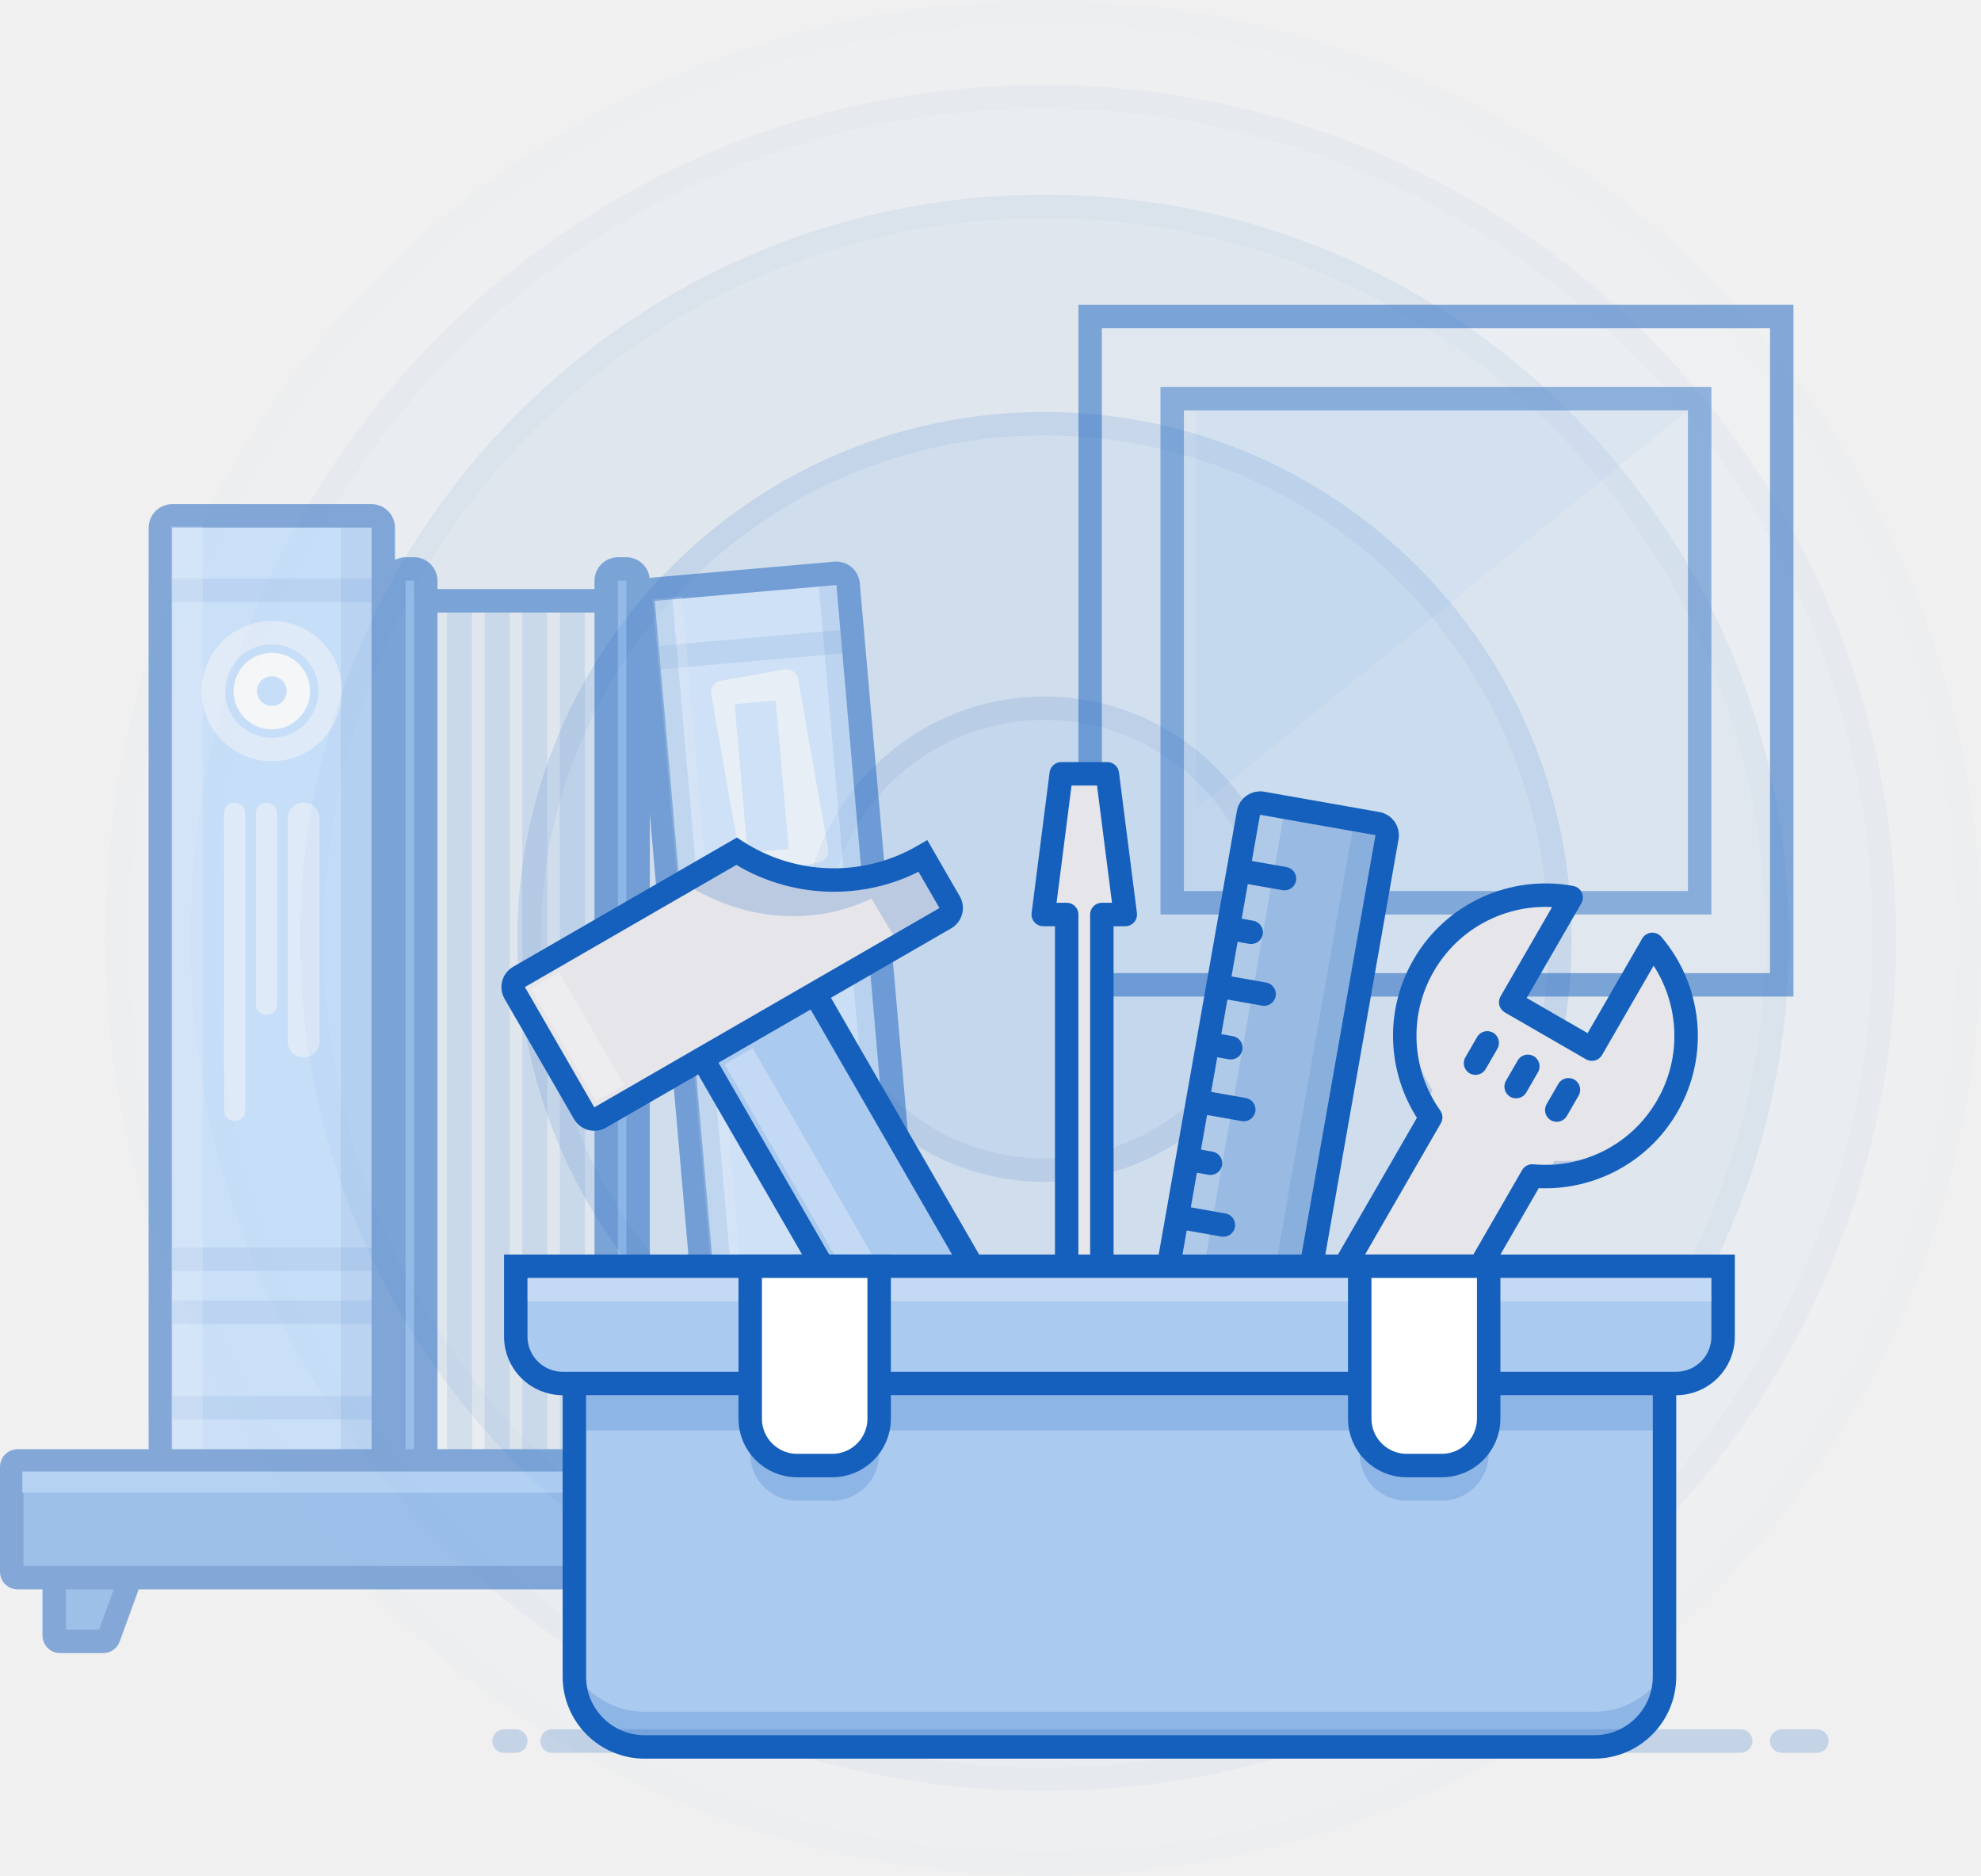
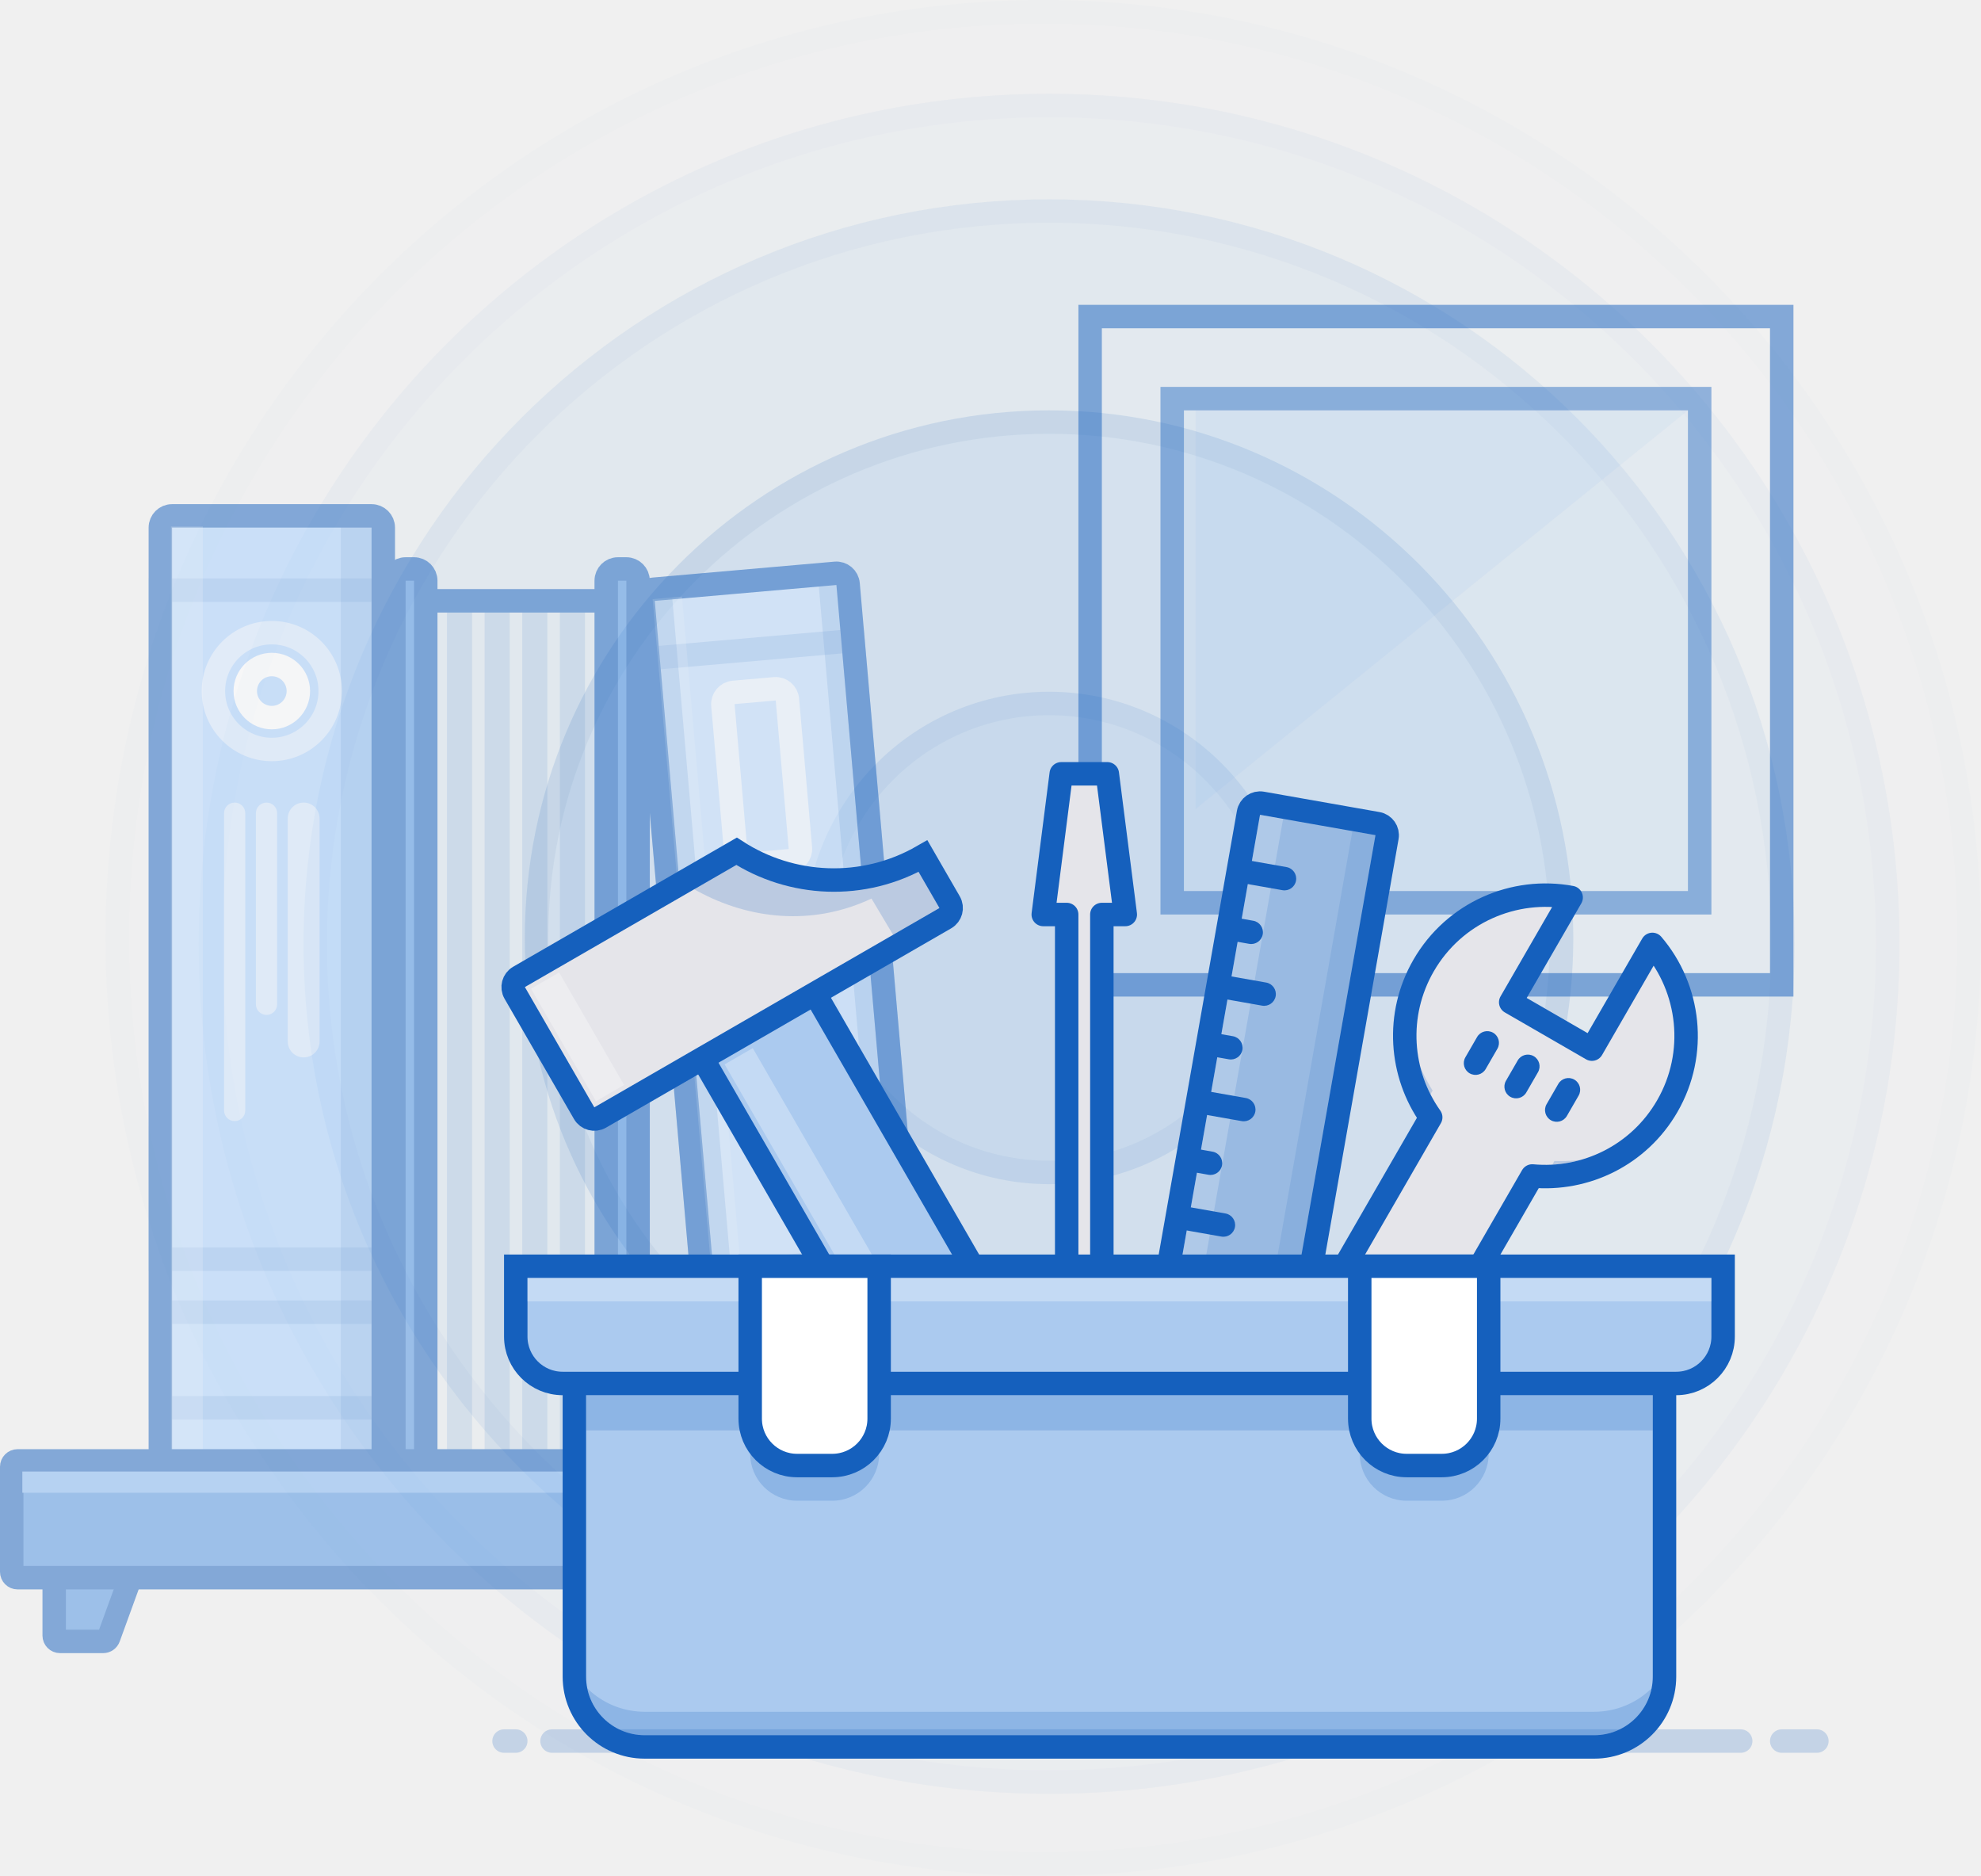
- <svg xmlns="http://www.w3.org/2000/svg" width="169" height="160" viewBox="0 0 169 160" fill="none">
-   <g id="Group 21">
-     <g id="Rings" opacity="0.4">
-       <path id="Oval" opacity="0.4" fill-rule="evenodd" clip-rule="evenodd" d="M89.106 124.078C113.391 124.078 133.078 104.391 133.078 80.106C133.078 55.822 113.391 36.135 89.106 36.135C64.822 36.135 45.135 55.822 45.135 80.106C45.135 104.391 64.822 124.078 89.106 124.078Z" fill="#4A90E2" fill-opacity="0.8" stroke="#1560BD" stroke-width="2" />
-       <path id="Oval_2" opacity="0.2" fill-rule="evenodd" clip-rule="evenodd" d="M89.106 142.604C123.623 142.604 151.604 114.623 151.604 80.106C151.604 45.59 123.623 17.609 89.106 17.609C54.59 17.609 26.609 45.59 26.609 80.106C26.609 114.623 54.59 142.604 89.106 142.604Z" fill="#4A90E2" fill-opacity="0.8" stroke="#1560BD" stroke-width="2" />
-       <path id="Oval_3" opacity="0.1" fill-rule="evenodd" clip-rule="evenodd" d="M89 151.76C128.632 151.76 160.76 119.632 160.76 80C160.76 40.368 128.632 8.24 89 8.24C49.368 8.24 17.24 40.368 17.24 80C17.24 119.632 49.368 151.76 89 151.76Z" fill="#4A90E2" fill-opacity="0.8" stroke="#1560BD" stroke-width="2" />
-       <path id="Oval_4" opacity="0.04" fill-rule="evenodd" clip-rule="evenodd" d="M89 159C132.63 159 168 123.63 168 80C168 36.37 132.63 1 89 1C45.37 1 10 36.37 10 80C10 123.63 45.37 159 89 159Z" fill="#4A90E2" fill-opacity="0.8" stroke="#1560BD" stroke-width="2" />
-       <path id="Oval_5" opacity="0.4" fill-rule="evenodd" clip-rule="evenodd" d="M89.106 99.803C99.985 99.803 108.803 90.985 108.803 80.106C108.803 69.228 99.985 60.41 89.106 60.41C78.228 60.41 69.41 69.228 69.41 80.106C69.41 90.985 78.228 99.803 89.106 99.803Z" fill="#4A90E2" fill-opacity="0.8" stroke="#1560BD" stroke-width="2" />
-     </g>
-     <g id="Group 20" opacity="0.5">
-       <rect id="Rectangle" x="100" y="34" width="45" height="43" fill="#4A90E2" fill-opacity="0.12" stroke="#1560BD" stroke-width="2" />
-       <rect id="Rectangle_2" x="93" y="27" width="59" height="57" fill="white" fill-opacity="0.12" stroke="#1560BD" stroke-width="2" />
-       <path id="Rectangle_3" opacity="0.1" fill-rule="evenodd" clip-rule="evenodd" d="M102 35H144L102 69V35Z" fill="#4A90E2" />
-     </g>
-     <g id="Group 17">
-       <g id="Combined Shape">
-         <path fill-rule="evenodd" clip-rule="evenodd" d="M134.036 76.55C129.176 75.647 124.062 77.826 121.449 82.351C119.028 86.546 119.426 91.594 122.055 95.301L109.511 117.028C108.131 119.42 108.95 122.478 111.341 123.858C113.733 125.239 116.791 124.42 118.172 122.028L130.716 100.301C135.241 100.725 139.812 98.546 142.234 94.351C144.846 89.826 144.177 84.307 140.964 80.55L135.806 89.485L128.877 85.485L134.036 76.55ZM115.573 120.528C115.021 121.485 113.798 121.813 112.841 121.26C111.885 120.708 111.557 119.485 112.109 118.528C112.662 117.572 113.885 117.244 114.841 117.796C115.798 118.348 116.126 119.572 115.573 120.528Z" fill="#E5E5EA" />
-         <path d="M134.036 76.55L134.902 77.05C135.064 76.769 135.08 76.427 134.944 76.132C134.808 75.837 134.538 75.626 134.219 75.567L134.036 76.55ZM122.055 95.301L122.921 95.801C123.117 95.463 123.097 95.042 122.871 94.723L122.055 95.301ZM130.716 100.301L130.809 99.306C130.42 99.269 130.045 99.463 129.85 99.801L130.716 100.301ZM140.964 80.55L141.724 79.9C141.513 79.654 141.196 79.525 140.872 79.555C140.549 79.584 140.26 79.769 140.098 80.05L140.964 80.55ZM135.806 89.485L135.306 90.351C135.784 90.627 136.395 90.464 136.672 89.985L135.806 89.485ZM128.877 85.485L128.011 84.985C127.879 85.215 127.843 85.488 127.911 85.744C127.98 86 128.148 86.219 128.377 86.351L128.877 85.485ZM122.315 82.851C124.709 78.705 129.397 76.705 133.853 77.534L134.219 75.567C128.955 74.588 123.414 76.948 120.583 81.851L122.315 82.851ZM122.871 94.723C120.459 91.322 120.096 86.695 122.315 82.851L120.583 81.851C117.959 86.396 118.392 91.865 121.24 95.88L122.871 94.723ZM110.377 117.528L122.921 95.801L121.189 94.801L108.645 116.528L110.377 117.528ZM111.841 122.992C109.928 121.888 109.273 119.441 110.377 117.528L108.645 116.528C106.988 119.398 107.972 123.068 110.841 124.724L111.841 122.992ZM117.306 121.528C116.201 123.441 113.755 124.097 111.841 122.992L110.841 124.724C113.711 126.381 117.381 125.398 119.038 122.528L117.306 121.528ZM129.85 99.801L117.306 121.528L119.038 122.528L131.582 100.801L129.85 99.801ZM141.368 93.851C139.149 97.695 134.96 99.694 130.809 99.306L130.622 101.297C135.523 101.756 140.476 99.396 143.1 94.851L141.368 93.851ZM140.204 81.2C143.15 84.645 143.762 89.705 141.368 93.851L143.1 94.851C145.931 89.948 145.204 83.969 141.724 79.9L140.204 81.2ZM136.672 89.985L141.83 81.05L140.098 80.05L134.94 88.985L136.672 89.985ZM128.377 86.351L135.306 90.351L136.306 88.619L129.377 84.619L128.377 86.351ZM133.17 76.05L128.011 84.985L129.743 85.985L134.902 77.05L133.17 76.05ZM112.341 122.126C113.776 122.955 115.611 122.463 116.44 121.028L114.707 120.028C114.431 120.507 113.82 120.67 113.341 120.394L112.341 122.126ZM111.243 118.028C110.415 119.463 110.907 121.298 112.341 122.126L113.341 120.394C112.863 120.118 112.699 119.507 112.975 119.028L111.243 118.028ZM115.341 116.93C113.907 116.102 112.072 116.593 111.243 118.028L112.975 119.028C113.252 118.55 113.863 118.386 114.341 118.662L115.341 116.93ZM116.44 121.028C117.268 119.593 116.776 117.759 115.341 116.93L114.341 118.662C114.82 118.938 114.984 119.55 114.707 120.028L116.44 121.028Z" fill="#1560BD" />
-       </g>
-       <path id="Combined Shape_2" opacity="0.2" fill-rule="evenodd" clip-rule="evenodd" d="M121.152 90.958L121.199 91.145C121.343 91.693 121.529 92.231 121.758 92.755L121.938 93.145L122.033 93.337L122.218 93.018L122.196 92.982C121.925 92.553 121.681 92.111 121.464 91.659L121.256 91.203L121.152 90.958ZM114.536 116.442C114.849 116.177 115.307 116.122 115.683 116.339L115.78 116.403L115.876 116.484C116.146 116.743 116.249 117.135 116.141 117.493L116.112 117.569L116.091 117.542L115.959 117.402C115.777 117.221 115.57 117.062 115.341 116.93L115.153 116.83L114.96 116.744C114.83 116.692 114.697 116.649 114.562 116.616L114.401 116.582L114.454 116.519L114.536 116.442ZM115.269 123.205L115.427 123.2L115.318 123.246L115.111 123.322C114.062 123.672 112.874 123.589 111.841 122.992L111.671 122.888L111.476 122.754C110.588 122.105 110.035 121.14 109.884 120.108L109.868 119.992L109.935 120.116L110.081 120.364C110.585 121.181 111.293 121.888 112.183 122.401C113.155 122.962 114.22 123.221 115.269 123.205ZM134.92 98.913L134.668 98.984L134.266 99.083C133.726 99.205 133.176 99.286 132.619 99.326L132.428 99.337L132.612 99.019L133.086 99.03C133.7 99.034 134.31 98.995 134.911 98.914L134.92 98.913Z" fill="#1560BD" />
-       <rect id="Rectangle_4" x="126.511" y="87.583" width="2" height="4" rx="1" transform="rotate(30 126.511 87.5834)" fill="#1560BD" />
-       <rect id="Rectangle_5" x="133.44" y="91.583" width="2" height="4" rx="1" transform="rotate(30 133.44 91.5834)" fill="#1560BD" />
-       <rect id="Rectangle Copy" x="129.975" y="89.583" width="2" height="4" rx="1" transform="rotate(30 129.975 89.5834)" fill="#1560BD" />
-     </g>
-     <g id="Group 15" opacity="0.5">
-       <rect id="Rectangle_6" x="35.415" y="51.245" width="19.019" height="75.17" stroke="#1560BD" stroke-width="2" />
-       <g id="Group 13">
-         <rect id="Rectangle_7" x="13.679" y="44" width="19.019" height="82.415" rx="1" fill="#A6CFFF" stroke="#1560BD" stroke-width="2" />
-         <rect id="Rectangle_8" opacity="0.2" x="13.679" y="50.34" width="19.019" height="57.057" stroke="#1560BD" stroke-width="2" />
-         <rect id="Rectangle_9" opacity="0.2" width="19.019" height="8.151" transform="matrix(1 0 0 -1 13.6792 120.075)" stroke="#1560BD" stroke-width="2" />
-         <rect id="Rectangle_10" opacity="0.2" x="14.585" y="44.906" width="2.717" height="80.604" fill="white" />
-         <rect id="Rectangle_11" opacity="0.2" x="29.076" y="44.906" width="2.717" height="80.604" fill="#1560BD" />
-         <path id="Oval_6" opacity="0.5" fill-rule="evenodd" clip-rule="evenodd" d="M23.189 63.925C25.94 63.925 28.17 61.694 28.17 58.943C28.17 56.192 25.94 53.962 23.189 53.962C20.438 53.962 18.207 56.192 18.207 58.943C18.207 61.694 20.438 63.925 23.189 63.925Z" stroke="white" stroke-width="2" />
-         <rect id="Rectangle_12" opacity="0.5" x="21.83" y="68.453" width="1.811" height="18.113" rx="0.906" fill="white" />
-         <rect id="Rectangle_13" opacity="0.5" x="24.547" y="68.453" width="2.717" height="21.736" rx="1.358" fill="white" />
-         <rect id="Rectangle_14" opacity="0.5" x="19.113" y="68.453" width="1.811" height="27.17" rx="0.906" fill="white" />
-         <path id="Oval_7" fill-rule="evenodd" clip-rule="evenodd" d="M23.189 61.208C24.439 61.208 25.453 60.194 25.453 58.943C25.453 57.693 24.439 56.679 23.189 56.679C21.938 56.679 20.924 57.693 20.924 58.943C20.924 60.194 21.938 61.208 23.189 61.208Z" stroke="white" stroke-width="2" />
-       </g>
-       <rect id="Rectangle_15" x="33.604" y="48.528" width="2.717" height="77.887" rx="1" fill="#4A90E2" stroke="#1560BD" stroke-width="2" />
-       <rect id="Rectangle_16" x="51.717" y="48.528" width="2.717" height="77.887" rx="1" fill="#4A90E2" stroke="#1560BD" stroke-width="2" />
-       <path id="Shape" opacity="0.2" fill-rule="evenodd" clip-rule="evenodd" d="M40.273 52.151V123.698H38.132V52.151H40.273ZM43.484 52.151V123.698H41.343V52.151H43.484ZM46.695 52.151V123.698H44.554V52.151H46.695ZM49.906 52.151V123.698H47.765V52.151H49.906Z" fill="#1560BD" />
-       <g id="Group 14">
-         <g id="Group 13_2">
-           <rect id="Rectangle_17" x="54.775" y="50.344" width="17.556" height="76.076" rx="1" transform="rotate(-5 54.7748 50.3438)" fill="#D0E6FF" stroke="#1560BD" stroke-width="2" />
-           <rect id="Rectangle_18" opacity="0.2" x="55.285" y="56.173" width="17.556" height="52.668" transform="rotate(-5 55.2848 56.1734)" stroke="#1560BD" stroke-width="2" />
-           <rect id="Rectangle_19" opacity="0.2" x="55.681" y="51.104" width="2.508" height="74.403" transform="rotate(-5 55.6805 51.1037)" fill="white" />
-           <rect id="Rectangle_20" opacity="0.2" x="69.838" y="49.865" width="1.672" height="74.403" transform="rotate(-5 69.8383 49.8651)" fill="#1560BD" />
-           <rect id="Rectangle_21" opacity="0.5" x="68.224" y="79.378" width="1.672" height="11.704" rx="0.836" transform="rotate(-5 68.2244 79.3778)" fill="white" />
-           <rect id="Rectangle_22" opacity="0.5" x="69.39" y="92.703" width="1.672" height="3.344" rx="0.836" transform="rotate(-5 69.3902 92.7028)" fill="white" />
-           <rect id="Rectangle_23" opacity="0.5" x="62.395" y="79.888" width="1.672" height="10.868" rx="0.836" transform="rotate(-5 62.3947 79.8878)" fill="white" />
-         </g>
-         <rect id="Rectangle_24" opacity="0.2" x="55.681" y="51.104" width="1.672" height="74.403" transform="rotate(-5 55.6805 51.1037)" fill="#1560BD" />
-         <rect id="Rectangle_25" opacity="0.5" x="64.893" y="79.669" width="1.672" height="21.736" rx="0.836" transform="rotate(-5 64.8931 79.6693)" fill="white" />
-         <g id="Rectangle_26">
-           <mask id="path-38-inside-1" fill="white">
-             <rect x="60.5" y="58.235" width="7.524" height="16.72" rx="1" transform="rotate(-5 60.5003 58.2347)" />
-           </mask>
-           <rect x="60.5" y="58.235" width="7.524" height="16.72" rx="1" transform="rotate(-5 60.5003 58.2347)" stroke="white" stroke-width="4" mask="url(#path-38-inside-1)" />
-         </g>
-         <g id="Rectangle_27">
-           <mask id="path-39-inside-2" fill="white">
-             <rect x="65.163" y="111.535" width="7.524" height="6.688" rx="1" transform="rotate(-5 65.1634 111.535)" />
-           </mask>
-           <rect x="65.163" y="111.535" width="7.524" height="6.688" rx="1" transform="rotate(-5 65.1634 111.535)" stroke="white" stroke-width="4" mask="url(#path-39-inside-2)" />
+ <svg xmlns="http://www.w3.org/2000/svg" width="169px" height="160px" viewBox="0 0 169 160" version="1.1">
+   <g id="Illustration" stroke="none" stroke-width="1" fill="none" fill-rule="evenodd">
+     <g id="icon-05" transform="translate(1, 1)">
+       <g id="Group" transform="translate(9, 0)" fill="#4A90E2" fill-opacity="0.8" stroke="#1560BD" stroke-width="2">
+         <g id="rings">
+           <circle id="Oval" opacity="0.015" cx="79" cy="79" r="79" />
+           <ellipse id="Oval" opacity="0.04" cx="79.497" cy="79.5" rx="71.547" ry="71.5" />
+           <ellipse id="Oval" opacity="0.07" cx="79.497" cy="79.5" rx="62.604" ry="62.5" />
+           <ellipse id="Oval" opacity="0.13" cx="79.497" cy="79" rx="43.723" ry="44" />
+           <ellipse id="Oval" opacity="0.1" cx="79.497" cy="79" rx="19.874" ry="20" />
        </g>
      </g>
-       <g id="Group 12">
-         <path id="Rectangle_28" fill-rule="evenodd" clip-rule="evenodd" d="M4.623 130.538C4.623 130.262 4.846 130.038 5.123 130.038H12.06C12.407 130.038 12.648 130.382 12.53 130.709L9.271 139.671C9.199 139.868 9.011 140 8.801 140H5.123C4.846 140 4.623 139.776 4.623 139.5V130.538Z" fill="#4A90E2" stroke="#1560BD" stroke-width="2" />
-         <path id="Rectangle_29" fill-rule="evenodd" clip-rule="evenodd" d="M102.434 130.538C102.434 130.262 102.21 130.038 101.934 130.038H94.997C94.65 130.038 94.408 130.382 94.527 130.709L97.786 139.671C97.858 139.868 98.046 140 98.256 140H101.934C102.21 140 102.434 139.776 102.434 139.5V130.538Z" fill="#4A90E2" stroke="#1560BD" stroke-width="2" />
-         <rect id="Rectangle_30" x="1" y="124.604" width="105.057" height="9.962" rx="0.5" fill="#4A90E2" stroke="#1560BD" stroke-width="2" />
-         <rect id="Rectangle_31" x="1.906" y="125.509" width="103.245" height="1.811" fill="#7CB3F4" />
+       <g id="Group-20" opacity="0.5" transform="translate(92, 26)">
+         <rect id="Rectangle" stroke="#1560BD" stroke-width="2" fill-opacity="0.12" fill="#4A90E2" x="7" y="7" width="45" height="43" />
+         <rect id="Rectangle" stroke="#1560BD" stroke-width="2" fill-opacity="0.12" fill="#FFFFFF" x="0" y="0" width="59" height="57" />
+         <polygon id="Rectangle" fill="#4A90E2" opacity="0.1" points="9 8 51 8 9 42" />
      </g>
+       <g id="Group-17" transform="translate(123.2501, 100.5) rotate(-330) translate(-123.2501, -100.5) translate(111.2501, 74)">
+         <path d="M16.001,0 C20.661,1.648 24,6.093 24,11.317 C24,16.16 21.132,20.332 17.001,22.229 L17,47.317 C17,50.079 14.761,52.317 12,52.317 C9.239,52.317 7,50.079 7,47.317 L7,22.229 C2.869,20.333 0,16.16 0,11.317 C0,6.092 3.339,1.647 8,1.58928426e-13 L8,10.317 L16,10.317 L16.001,0 Z M12,45.317 C10.895,45.317 10,46.213 10,47.317 C10,48.422 10.895,49.317 12,49.317 C13.105,49.317 14,48.422 14,47.317 C14,46.213 13.105,45.317 12,45.317 Z" id="Combined-Shape" stroke="#1560BD" stroke-width="2" fill="#E5E5EA" stroke-linejoin="round" />
+         <path d="M15.209,49.704 L15.074,49.788 C14.174,50.326 13.122,50.634 12,50.634 C10.973,50.634 10.006,50.376 9.161,49.922 L8.911,49.779 L8.791,49.705 L8.862,49.798 C9.51,50.616 10.471,51.175 11.564,51.294 L11.8,51.312 L12,51.317 C13.192,51.317 14.263,50.795 14.996,49.968 L15.138,49.798 L15.209,49.704 Z M12,43.634 C11.566,43.634 11.197,43.911 11.058,44.297 L11.026,44.405 L11.012,44.486 L11.168,44.434 C11.301,44.396 11.438,44.367 11.577,44.347 L11.787,44.325 L12,44.317 C12.264,44.317 12.523,44.352 12.771,44.417 L12.955,44.473 L12.987,44.485 L12.974,44.405 C12.888,44.041 12.603,43.753 12.24,43.663 L12.117,43.641 L12,43.634 Z M4.046,18.919 L4.18,19.058 C4.579,19.46 5.01,19.834 5.47,20.173 L5.82,20.421 L5.999,20.539 L5.999,20.17 L5.963,20.15 C5.514,19.914 5.081,19.654 4.666,19.37 L4.258,19.079 L4.046,18.919 Z M19.764,19.112 L19.947,18.924 L19.94,18.93 C19.459,19.301 18.951,19.64 18.417,19.943 L18.001,20.17 L18.001,20.538 L18.16,20.433 C18.623,20.12 19.059,19.774 19.465,19.399 L19.764,19.112 Z" id="Combined-Shape" fill="#1560BD" fill-rule="nonzero" opacity="0.2" />
+         <rect id="Rectangle" fill="#1560BD" x="7" y="13.317" width="2" height="4" rx="1" />
+         <rect id="Rectangle" fill="#1560BD" x="15" y="13.317" width="2" height="4" rx="1" />
+         <rect id="Rectangle-Copy" fill="#1560BD" x="11" y="13.317" width="2" height="4" rx="1" />
+       </g>
+       <g id="Group-15" opacity="0.5" transform="translate(-0, 43)">
+         <rect id="Rectangle" stroke="#1560BD" stroke-width="2" x="34.415" y="7.245" width="19.019" height="75.17" />
+         <g id="Group-13" transform="translate(12.67924, 0)">
+           <rect id="Rectangle" stroke="#1560BD" stroke-width="2" fill="#A6CFFF" x="0" y="0" width="19.019" height="82.415" rx="1" />
+           <rect id="Rectangle" stroke="#1560BD" stroke-width="2" opacity="0.2" x="0" y="6.34" width="19.019" height="57.057" />
+           <rect id="Rectangle" stroke="#1560BD" stroke-width="2" opacity="0.2" transform="translate(9.509434, 72) scale(1, -1) translate(-9.509434, -72) " x="0" y="67.925" width="19.019" height="8.151" />
+           <rect id="Rectangle" fill="#FFFFFF" opacity="0.2" x="0.906" y="0.906" width="2.717" height="80.604" />
+           <rect id="Rectangle" fill="#1560BD" opacity="0.2" x="15.396" y="0.906" width="2.717" height="80.604" />
+           <circle id="Oval" stroke="#FFFFFF" stroke-width="2" opacity="0.5" cx="9.509" cy="14.943" r="4.981" />
+           <rect id="Rectangle" fill="#FFFFFF" opacity="0.5" x="8.151" y="24.453" width="1.811" height="18.113" rx="0.906" />
+           <rect id="Rectangle" fill="#FFFFFF" opacity="0.5" x="10.868" y="24.453" width="2.717" height="21.736" rx="1.358" />
+           <rect id="Rectangle" fill="#FFFFFF" opacity="0.5" x="5.434" y="24.453" width="1.811" height="27.17" rx="0.906" />
+           <circle id="Oval" stroke="#FFFFFF" stroke-width="2" cx="9.509" cy="14.943" r="2.264" />
+         </g>
+         <rect id="Rectangle" stroke="#1560BD" stroke-width="2" fill="#4A90E2" x="32.604" y="4.528" width="2.717" height="77.887" rx="1" />
+         <rect id="Rectangle" stroke="#1560BD" stroke-width="2" fill="#4A90E2" x="50.717" y="4.528" width="2.717" height="77.887" rx="1" />
+         <path d="M39.273,8.151 L39.273,79.698 L37.132,79.698 L37.132,8.151 L39.273,8.151 Z M42.484,8.151 L42.484,79.698 L40.343,79.698 L40.343,8.151 L42.484,8.151 Z M45.695,8.151 L45.695,79.698 L43.554,79.698 L43.554,8.151 L45.695,8.151 Z M48.906,8.151 L48.906,79.698 L46.765,79.698 L46.765,8.151 L48.906,8.151 Z" id="Shape" fill="#1560BD" opacity="0.2" />
+         <g id="Group-14" transform="translate(65.83454, 43.4717) rotate(-5) translate(-65.83454, -43.4717) translate(57.0566, 5.433962)">
+           <g id="Group-13">
+             <rect id="Rectangle" stroke="#1560BD" stroke-width="2" fill="#D0E6FF" x="0" y="0" width="17.556" height="76.075" rx="1" />
+             <rect id="Rectangle" stroke="#1560BD" stroke-width="2" opacity="0.2" x="0" y="5.852" width="17.556" height="52.668" />
+             <rect id="Rectangle" fill="#FFFFFF" opacity="0.2" x="0.836" y="0.836" width="2.508" height="74.403" />
+             <rect id="Rectangle" fill="#1560BD" opacity="0.2" x="15.048" y="0.836" width="1.672" height="74.403" />
+             <rect id="Rectangle" fill="#FFFFFF" opacity="0.5" x="10.868" y="30.096" width="1.672" height="11.704" rx="0.836" />
+             <rect id="Rectangle" fill="#FFFFFF" opacity="0.5" x="10.868" y="43.472" width="1.672" height="3.344" rx="0.836" />
+             <rect id="Rectangle" fill="#FFFFFF" opacity="0.5" x="5.016" y="30.096" width="1.672" height="10.868" rx="0.836" />
+           </g>
+           <rect id="Rectangle" fill="#1560BD" opacity="0.2" x="0.836" y="0.836" width="1.672" height="74.403" />
+           <rect id="Rectangle" fill="#FFFFFF" opacity="0.5" x="7.524" y="30.096" width="1.672" height="21.736" rx="0.836" />
+           <rect id="Rectangle" stroke="#FFFFFF" stroke-width="2" x="6.016" y="9.36" width="5.524" height="14.72" rx="1" />
+           <rect id="Rectangle" stroke="#FFFFFF" stroke-width="2" x="6.016" y="62.864" width="5.524" height="4.688" rx="1" />
+         </g>
+         <g id="Group-12" transform="translate(0, 80.60377)">
+           <path d="M4.123,5.434 L11.06,5.434 C11.336,5.434 11.56,5.658 11.56,5.934 C11.56,5.992 11.55,6.05 11.53,6.105 L8.271,15.067 C8.199,15.265 8.011,15.396 7.801,15.396 L4.123,15.396 C3.846,15.396 3.623,15.172 3.623,14.896 L3.623,5.934 C3.623,5.658 3.846,5.434 4.123,5.434 Z" id="Rectangle" stroke="#1560BD" stroke-width="2" fill="#4A90E2" />
+           <path d="M93.783,5.434 L100.72,5.434 C100.996,5.434 101.22,5.658 101.22,5.934 C101.22,5.992 101.21,6.05 101.19,6.105 L97.931,15.067 C97.859,15.265 97.671,15.396 97.461,15.396 L93.783,15.396 C93.507,15.396 93.283,15.172 93.283,14.896 L93.283,5.934 C93.283,5.658 93.507,5.434 93.783,5.434 Z" id="Rectangle" stroke="#1560BD" stroke-width="2" fill="#4A90E2" transform="translate(97.35849, 10.41509) scale(-1, 1) translate(-97.35849, -10.41509) " />
+           <rect id="Rectangle" stroke="#1560BD" stroke-width="2" fill="#4A90E2" x="0" y="0" width="105.057" height="9.962" rx="0.5" />
+           <rect id="Rectangle" fill="#7CB3F4" x="0.906" y="0.906" width="103.245" height="1.811" />
+         </g>
+       </g>
+       <g id="Group-18" transform="translate(107.2501, 93) rotate(10) translate(-107.2501, -93) translate(101.2501, 68)">
+         <rect id="Rectangle" stroke="#1560BD" stroke-width="2" fill="#99BAE2" x="0" y="0" width="12" height="50" rx="1" />
+         <rect id="Rectangle" fill-opacity="0.12" fill="#1560BD" x="9" y="1" width="2" height="48" />
+         <rect id="Rectangle" fill-opacity="0.22" fill="#FFFFFF" x="1" y="1" width="2" height="48" />
+         <path d="M2,10 C2.552,10 3,10.448 3,11 C3,11.552 2.552,12 2,12 L0,12 L0,10 L2,10 Z M4,5 C4.552,5 5,5.448 5,6 C5,6.552 4.552,7 4,7 L0,7 L0,5 L4,5 Z" id="Combined-Shape" fill="#1560BD" />
+         <path d="M2,20 C2.552,20 3,20.448 3,21 C3,21.552 2.552,22 2,22 L0,22 L0,20 L2,20 Z M4,15 C4.552,15 5,15.448 5,16 C5,16.552 4.552,17 4,17 L0,17 L0,15 L4,15 Z" id="Combined-Shape" fill="#1560BD" />
+         <path d="M2,30 C2.552,30 3,30.448 3,31 C3,31.552 2.552,32 2,32 L0,32 L0,30 L2,30 Z M4,25 C4.552,25 5,25.448 5,26 C5,26.552 4.552,27 4,27 L0,27 L0,25 L4,25 Z" id="Combined-Shape" fill="#1560BD" />
+         <path d="M2,40 C2.552,40 3,40.448 3,41 C3,41.552 2.552,42 2,42 L0,42 L0,40 L2,40 Z M4,35 C4.552,35 5,35.448 5,36 C5,36.552 4.552,37 4,37 L0,37 L0,35 L4,35 Z" id="Combined-Shape" fill="#1560BD" />
+       </g>
+       <g id="Group-19" transform="translate(76, 105) rotate(-30) translate(-76, -105) translate(58, 69)">
+         <rect id="Rectangle" stroke="#1560BD" stroke-width="2" fill="#ABCAEF" stroke-linejoin="round" x="11.077" y="12.462" width="11.077" height="59.538" rx="1" />
+         <path d="M36,8.308 L36,12.846 C36,13.398 35.552,13.846 35,13.846 L1,13.846 C0.448,13.846 1.04869017e-15,13.398 0,12.846 L0,1 C-6.76353751e-17,0.448 0.448,1.01453063e-16 1,0 L22.43,0.001 C24.951,4.932 30.081,8.308 36,8.308 Z" id="Combined-Shape" stroke="#1560BD" stroke-width="2" fill="#E5E5EA" />
+         <path d="M17.636,0.923 L21.789,0.923 C24.44,5.508 29.408,8.688 34.717,9.244 L35.075,9.277 L35.13,13.11 L30.436,13.079 L30.381,9.246 L30.024,9.214 C24.838,8.671 20.505,5.65 17.824,1.241 L17.636,0.923 Z" id="Path" fill="#1560BD" fill-rule="nonzero" opacity="0.2" />
+         <rect id="Rectangle" fill="#FFFFFF" opacity="0.3" x="1.385" y="1.385" width="2.769" height="11.077" />
+         <rect id="Rectangle" fill="#FFFFFF" opacity="0.3" x="12.462" y="15.231" width="2.769" height="55.385" />
+       </g>
+       <path d="M93.466,65 L95,77 L92.999,77 L93,114 L90,114 L89.999,77 L88,77 L89.534,65 L93.466,65 Z" id="Combined-Shape" stroke="#1560BD" stroke-width="2" fill="#E5E5EA" stroke-linejoin="round" />
+       <g id="Group-16" transform="translate(43, 107)">
+         <path d="M5,2 L98,2 L98,35 C98,38.314 95.314,41 92,41 L11,41 C7.686,41 5,38.314 5,35 L5,2 L5,2 Z" id="Rectangle" stroke="#1560BD" stroke-width="2" fill="#ABCAEF" />
+         <path d="M96.899,36 L96.888,36.06 C96.402,38.313 94.398,40.001 92,40.001 L11,40.001 L10.783,39.996 C8.482,39.898 6.583,38.244 6.112,36.06 L6.1,36 L6.199,36.096 C7.392,37.22 8.981,37.931 10.738,37.996 L10.982,38.001 L92,38.001 C93.844,38.001 95.525,37.287 96.778,36.117 L96.899,36 Z" id="Combined-Shape" fill="#1560BD" fill-rule="nonzero" opacity="0.2" />
+         <rect id="Rectangle" fill="#1560BD" opacity="0.2" x="6" y="11" width="91" height="3" />
+         <path d="M0,0 L103,0 L103,6 C103,8.209 101.209,10 99,10 L4,10 C1.791,10 2.705415e-16,8.209 0,6 L0,0 L0,0 Z" id="Rectangle" stroke="#1560BD" stroke-width="2" fill="#ABCAEF" />
+         <rect id="Rectangle" fill="#FFFFFF" opacity="0.3" x="1" y="1" width="101" height="2" />
+         <path d="M20,3 L31,3 L31,16 C31,18.209 29.209,20 27,20 L24,20 C21.791,20 20,18.209 20,16 L20,3 L20,3 Z" id="Rectangle" fill="#1560BD" opacity="0.2" />
+         <path d="M72,3 L83,3 L83,16 C83,18.209 81.209,20 79,20 L76,20 C73.791,20 72,18.209 72,16 L72,3 L72,3 Z" id="Rectangle" fill="#1560BD" opacity="0.2" />
+         <path d="M20,0 L31,0 L31,13 C31,15.209 29.209,17 27,17 L24,17 C21.791,17 20,15.209 20,13 L20,0 L20,0 Z" id="Rectangle" stroke="#1560BD" stroke-width="2" fill="#FFFFFF" />
+         <path d="M72,0 L83,0 L83,13 C83,15.209 81.209,17 79,17 L76,17 C73.791,17 72,15.209 72,13 L72,0 L72,0 Z" id="Rectangle" stroke="#1560BD" stroke-width="2" fill="#FFFFFF" />
+       </g>
+       <line x1="46.093" y1="147.5" x2="147.5" y2="147.5" id="Path-4" stroke="#1560BD" stroke-width="2" opacity="0.2" stroke-linecap="round" />
+       <line x1="42" y1="147.5" x2="43" y2="147.5" id="Path-4" stroke="#1560BD" stroke-width="2" opacity="0.2" stroke-linecap="round" />
+       <line x1="151" y1="147.5" x2="154" y2="147.5" id="Path-4" stroke="#1560BD" stroke-width="2" opacity="0.2" stroke-linecap="round" />
    </g>
-     <g id="Group 18">
-       <rect id="Rectangle_32" x="106.682" y="68.338" width="12" height="50" rx="1" transform="rotate(10 106.682 68.3379)" fill="#99BAE2" stroke="#1560BD" stroke-width="2" />
-       <rect id="Rectangle_33" x="115.372" y="70.886" width="2" height="48" transform="rotate(10 115.372 70.8856)" fill="#1560BD" fill-opacity="0.12" />
-       <rect id="Rectangle_34" x="107.494" y="69.496" width="2" height="48" transform="rotate(10 107.494 69.4964)" fill="white" fill-opacity="0.22" />
-       <path id="Combined Shape_3" fill-rule="evenodd" clip-rule="evenodd" d="M109.753 73.957L105.814 73.262L105.467 75.232L109.406 75.926C109.95 76.022 110.469 75.659 110.565 75.115C110.66 74.571 110.297 74.052 109.753 73.957ZM106.916 78.533L104.946 78.186L104.599 80.156L106.568 80.503C107.112 80.599 107.631 80.236 107.727 79.692C107.823 79.148 107.459 78.629 106.916 78.533Z" fill="#1560BD" />
-       <path id="Combined Shape_4" fill-rule="evenodd" clip-rule="evenodd" d="M108.017 83.805L104.078 83.11L103.73 85.08L107.67 85.774C108.214 85.87 108.732 85.507 108.828 84.963C108.924 84.419 108.561 83.9 108.017 83.805ZM105.179 88.381L103.209 88.034L102.862 90.004L104.832 90.351C105.376 90.447 105.894 90.084 105.99 89.54C106.086 88.996 105.723 88.477 105.179 88.381Z" fill="#1560BD" />
-       <path id="Combined Shape_5" fill-rule="evenodd" clip-rule="evenodd" d="M106.28 93.653L102.341 92.958L101.994 94.928L105.933 95.622C106.477 95.718 106.996 95.355 107.092 94.811C107.187 94.267 106.824 93.749 106.28 93.653ZM103.443 98.229L101.473 97.882L101.126 99.852L103.095 100.199C103.639 100.295 104.158 99.932 104.254 99.388C104.35 98.844 103.986 98.325 103.443 98.229Z" fill="#1560BD" />
-       <path id="Combined Shape_6" fill-rule="evenodd" clip-rule="evenodd" d="M104.544 103.501L100.605 102.806L100.257 104.776L104.197 105.47C104.741 105.566 105.259 105.203 105.355 104.659C105.451 104.115 105.088 103.597 104.544 103.501ZM101.706 108.078L99.737 107.73L99.389 109.7L101.359 110.047C101.903 110.143 102.421 109.78 102.517 109.236C102.613 108.692 102.25 108.173 101.706 108.078Z" fill="#1560BD" />
-     </g>
-     <g id="Group 19">
-       <rect id="Rectangle_35" x="59.235" y="89.077" width="11.077" height="59.538" rx="1" transform="rotate(-30 59.2352 89.0766)" fill="#ABCAEF" stroke="#1560BD" stroke-width="2" stroke-linejoin="round" />
-       <g id="Combined Shape_7">
-         <path fill-rule="evenodd" clip-rule="evenodd" d="M78.742 73.018C73.617 75.977 67.486 75.618 62.837 72.608L44.278 83.323C43.799 83.599 43.635 84.211 43.911 84.689L49.835 94.948C50.111 95.427 50.722 95.59 51.201 95.314L80.645 78.314C81.124 78.038 81.288 77.427 81.011 76.948L78.742 73.018Z" fill="#E5E5EA" />
-         <path d="M62.837 72.608L63.38 71.769L62.866 71.436L62.337 71.742L62.837 72.608ZM78.742 73.018L79.608 72.518L79.108 71.652L78.242 72.152L78.742 73.018ZM43.911 84.689L44.778 84.189L43.911 84.689ZM49.835 94.948L48.969 95.448L49.835 94.948ZM62.293 73.448C67.245 76.654 73.779 77.038 79.242 73.884L78.242 72.152C73.454 74.916 67.726 74.583 63.38 71.769L62.293 73.448ZM44.778 84.189L63.337 73.474L62.337 71.742L43.778 82.457L44.778 84.189ZM44.778 84.189L44.778 84.189L43.778 82.457C42.821 83.009 42.493 84.233 43.045 85.189L44.778 84.189ZM50.701 94.448L44.778 84.189L43.045 85.189L48.969 95.448L50.701 94.448ZM50.701 94.448L50.701 94.448L48.969 95.448C49.521 96.405 50.744 96.733 51.701 96.18L50.701 94.448ZM80.145 77.448L50.701 94.448L51.701 96.18L81.145 79.18L80.145 77.448ZM80.145 77.448L80.145 77.448L81.145 79.18C82.102 78.628 82.43 77.405 81.878 76.448L80.145 77.448ZM77.876 73.518L80.145 77.448L81.878 76.448L79.608 72.518L77.876 73.518Z" fill="#1560BD" />
-       </g>
-       <path id="Path" opacity="0.2" d="M59.146 75.805L62.743 73.728C67.332 76.374 73.224 76.643 78.1 74.47L78.425 74.32L80.389 77.612L76.31 79.932L74.346 76.64L74.02 76.79C69.257 78.913 63.994 78.464 59.468 75.986L59.146 75.805Z" fill="#1560BD" />
-       <rect id="Rectangle_36" opacity="0.3" x="45.303" y="84.33" width="2.769" height="11.077" transform="rotate(-30 45.303 84.3299)" fill="white" />
-       <rect id="Rectangle_37" opacity="0.3" x="61.819" y="90.783" width="2.769" height="55.385" transform="rotate(-30 61.8189 90.7826)" fill="white" />
-     </g>
-     <g id="Combined Shape_8">
-       <path fill-rule="evenodd" clip-rule="evenodd" d="M94.466 66H90.534L89 78H91V115H94V78H96L94.466 66Z" fill="#E5E5EA" />
-       <path d="M90.534 66V65C90.03 65 89.606 65.374 89.542 65.873L90.534 66ZM94.466 66L95.458 65.873C95.394 65.374 94.97 65 94.466 65V66ZM89 78L88.008 77.873C87.972 78.158 88.06 78.445 88.249 78.661C88.439 78.876 88.713 79 89 79V78ZM91 78H92C92 77.448 91.552 77 91 77V78ZM91 115H90C90 115.552 90.448 116 91 116V115ZM94 115V116C94.552 116 95 115.552 95 115H94ZM94 78V77C93.448 77 93 77.448 93 78H94ZM96 78V79C96.287 79 96.561 78.876 96.751 78.661C96.94 78.445 97.028 78.158 96.992 77.873L96 78ZM90.534 67H94.466V65H90.534V67ZM89.992 78.127L91.526 66.127L89.542 65.873L88.008 77.873L89.992 78.127ZM91 77H89V79H91V77ZM92 115V78H90V115H92ZM94 114H91V116H94V114ZM93 78V115H95V78H93ZM96 77H94V79H96V77ZM93.474 66.127L95.008 78.127L96.992 77.873L95.458 65.873L93.474 66.127Z" fill="#1560BD" />
-     </g>
-     <g id="Group 16">
-       <path id="Rectangle_38" d="M49 110H142V143C142 146.314 139.314 149 136 149H55C51.686 149 49 146.314 49 143V110Z" fill="#ABCAEF" stroke="#1560BD" stroke-width="2" />
-       <path id="Combined Shape_9" opacity="0.2" d="M140.899 144L140.888 144.06C140.402 146.313 138.398 148.001 136 148.001H55L54.783 147.996C52.482 147.898 50.583 146.244 50.112 144.06L50.1 144L50.199 144.096C51.392 145.22 52.98 145.931 54.738 145.996L54.982 146.001L136 146.001C137.844 146.001 139.525 145.287 140.778 144.117L140.899 144Z" fill="#1560BD" />
-       <rect id="Rectangle_39" opacity="0.2" x="50" y="119" width="91" height="3" fill="#1560BD" />
-       <path id="Rectangle_40" d="M44 108H147V114C147 116.209 145.209 118 143 118H48C45.791 118 44 116.209 44 114V108Z" fill="#ABCAEF" stroke="#1560BD" stroke-width="2" />
-       <rect id="Rectangle_41" opacity="0.3" x="45" y="109" width="101" height="2" fill="white" />
-       <path id="Rectangle_42" opacity="0.2" d="M64 111H75V124C75 126.209 73.209 128 71 128H68C65.791 128 64 126.209 64 124V111Z" fill="#1560BD" />
-       <path id="Rectangle_43" opacity="0.2" d="M116 111H127V124C127 126.209 125.209 128 123 128H120C117.791 128 116 126.209 116 124V111Z" fill="#1560BD" />
-       <path id="Rectangle_44" d="M64 108H75V121C75 123.209 73.209 125 71 125H68C65.791 125 64 123.209 64 121V108Z" fill="white" stroke="#1560BD" stroke-width="2" />
-       <path id="Rectangle_45" d="M116 108H127V121C127 123.209 125.209 125 123 125H120C117.791 125 116 123.209 116 121V108Z" fill="white" stroke="#1560BD" stroke-width="2" />
-     </g>
-     <path id="Path 4" opacity="0.2" d="M47.093 148.5H148.5" stroke="#1560BD" stroke-width="2" stroke-linecap="round" />
-     <path id="Path 4_2" opacity="0.2" d="M43 148.5H44" stroke="#1560BD" stroke-width="2" stroke-linecap="round" />
-     <path id="Path 4_3" opacity="0.2" d="M152 148.5H155" stroke="#1560BD" stroke-width="2" stroke-linecap="round" />
  </g>
</svg>
